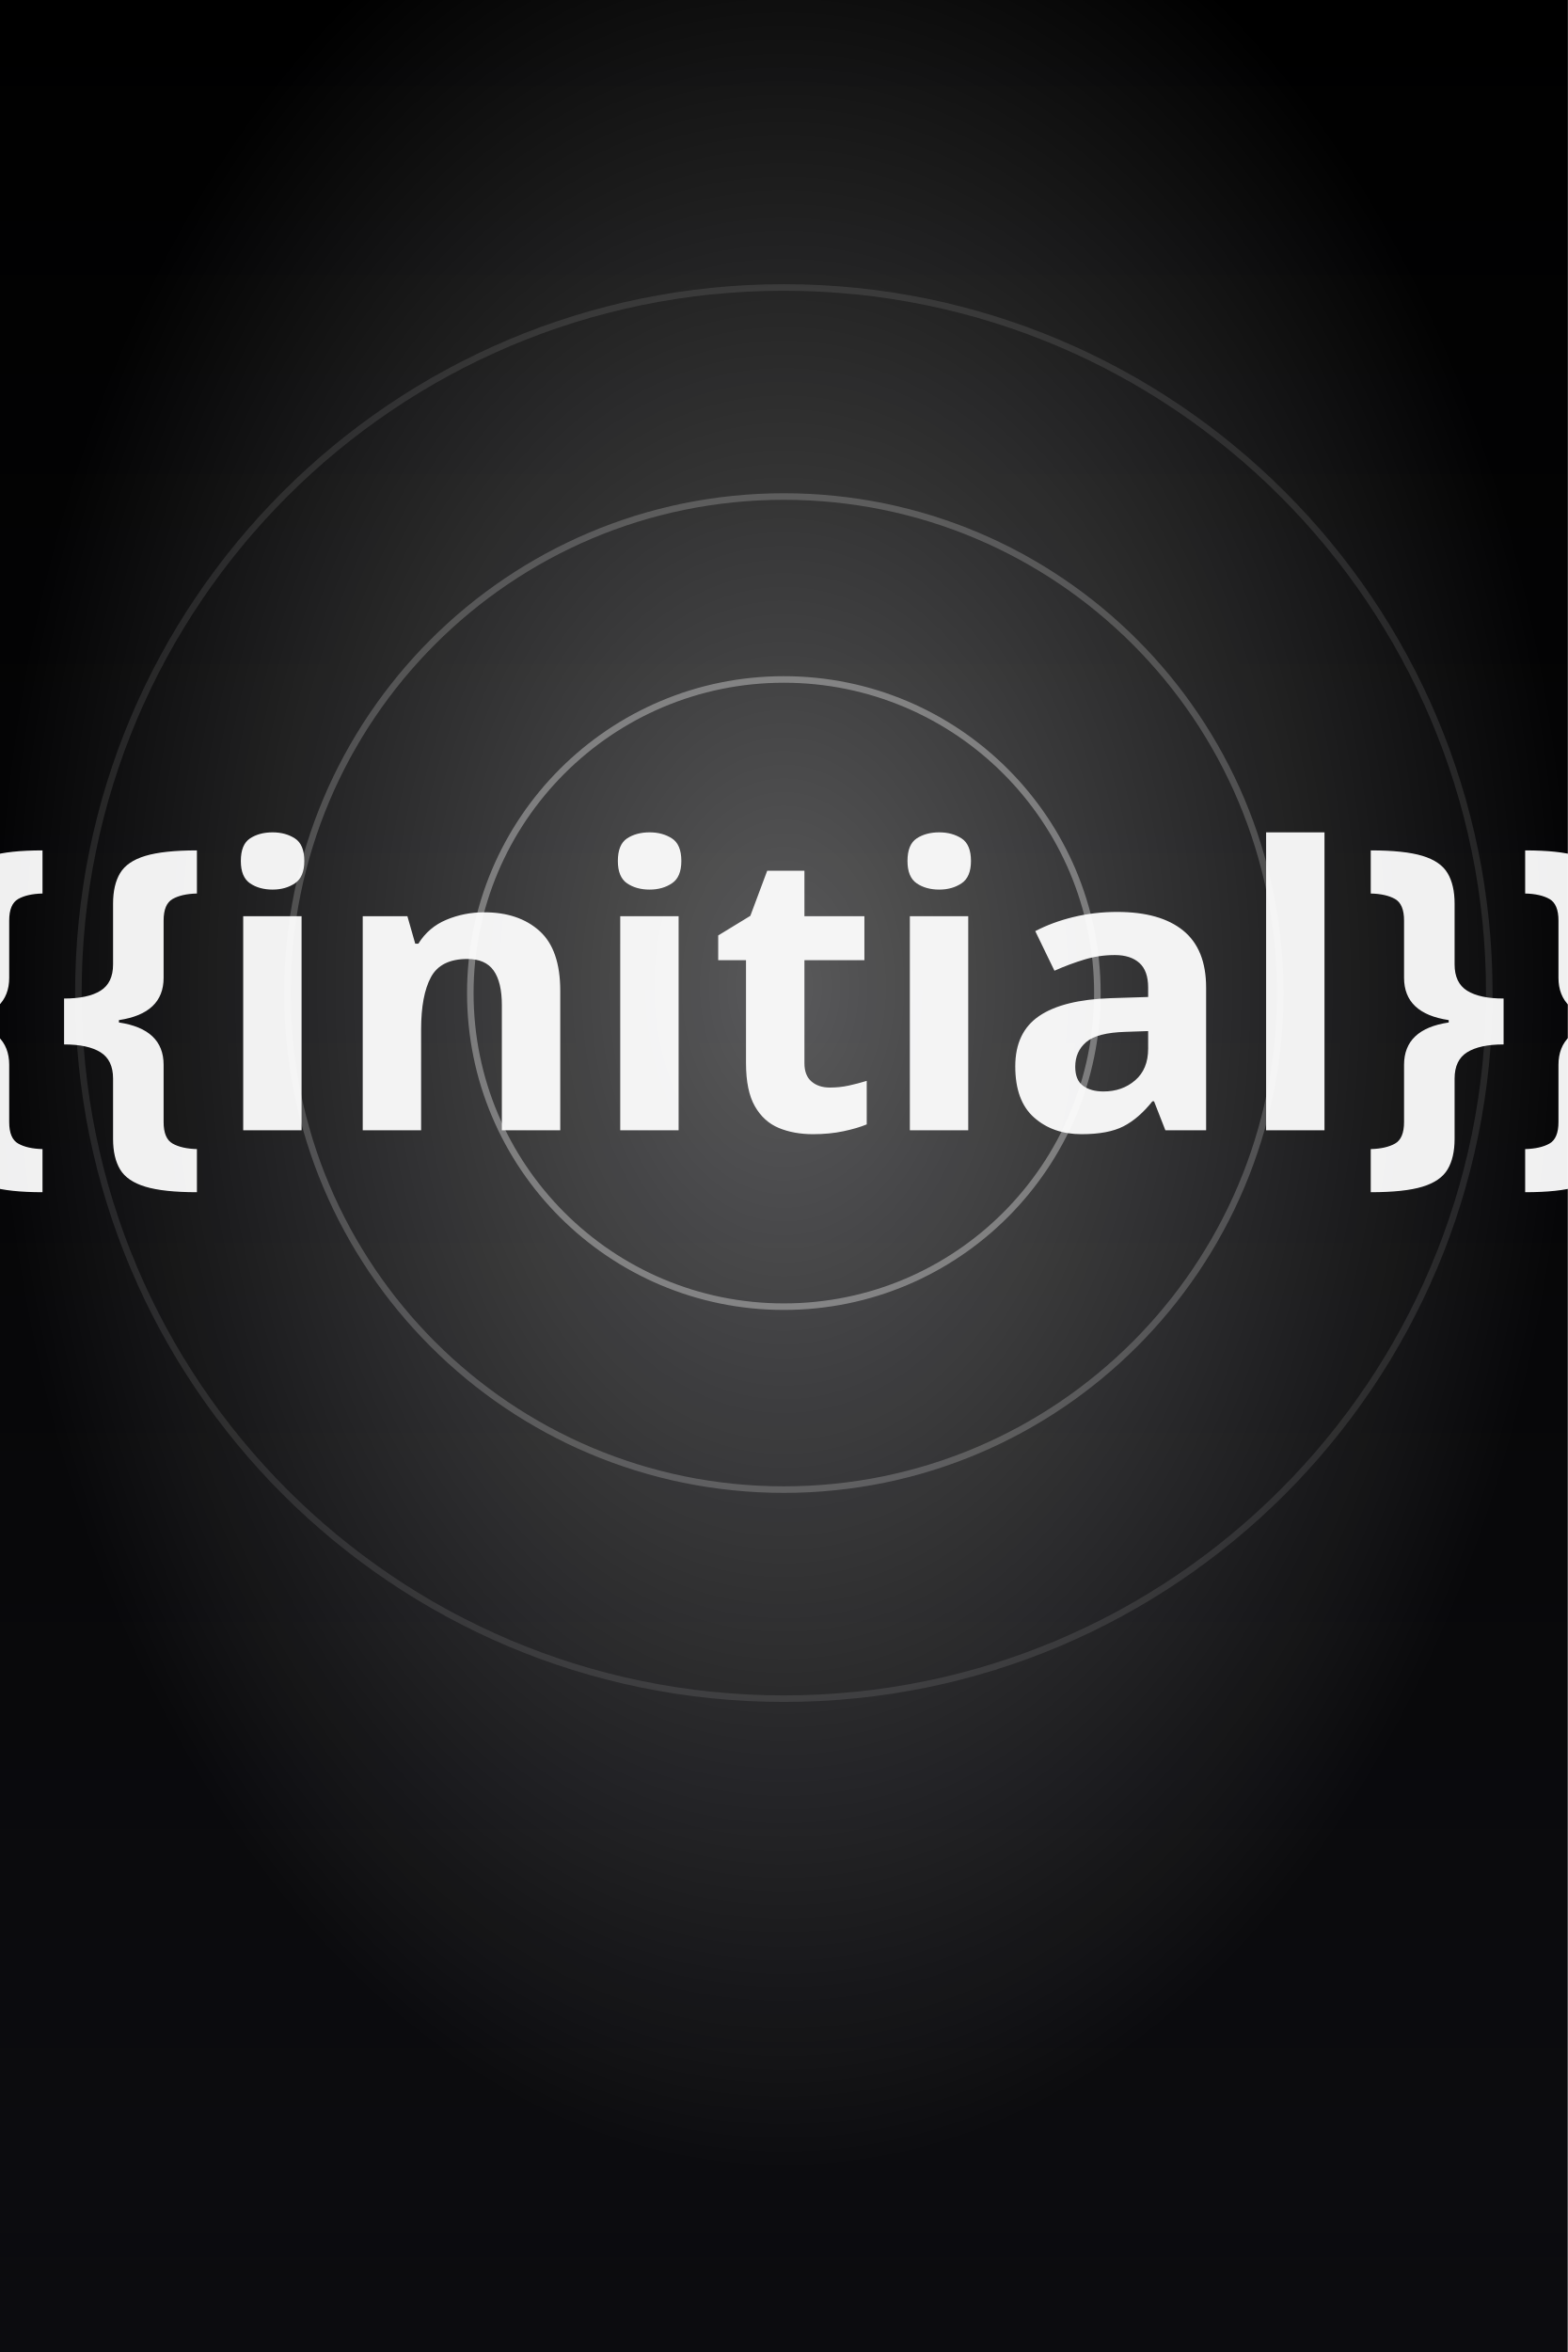
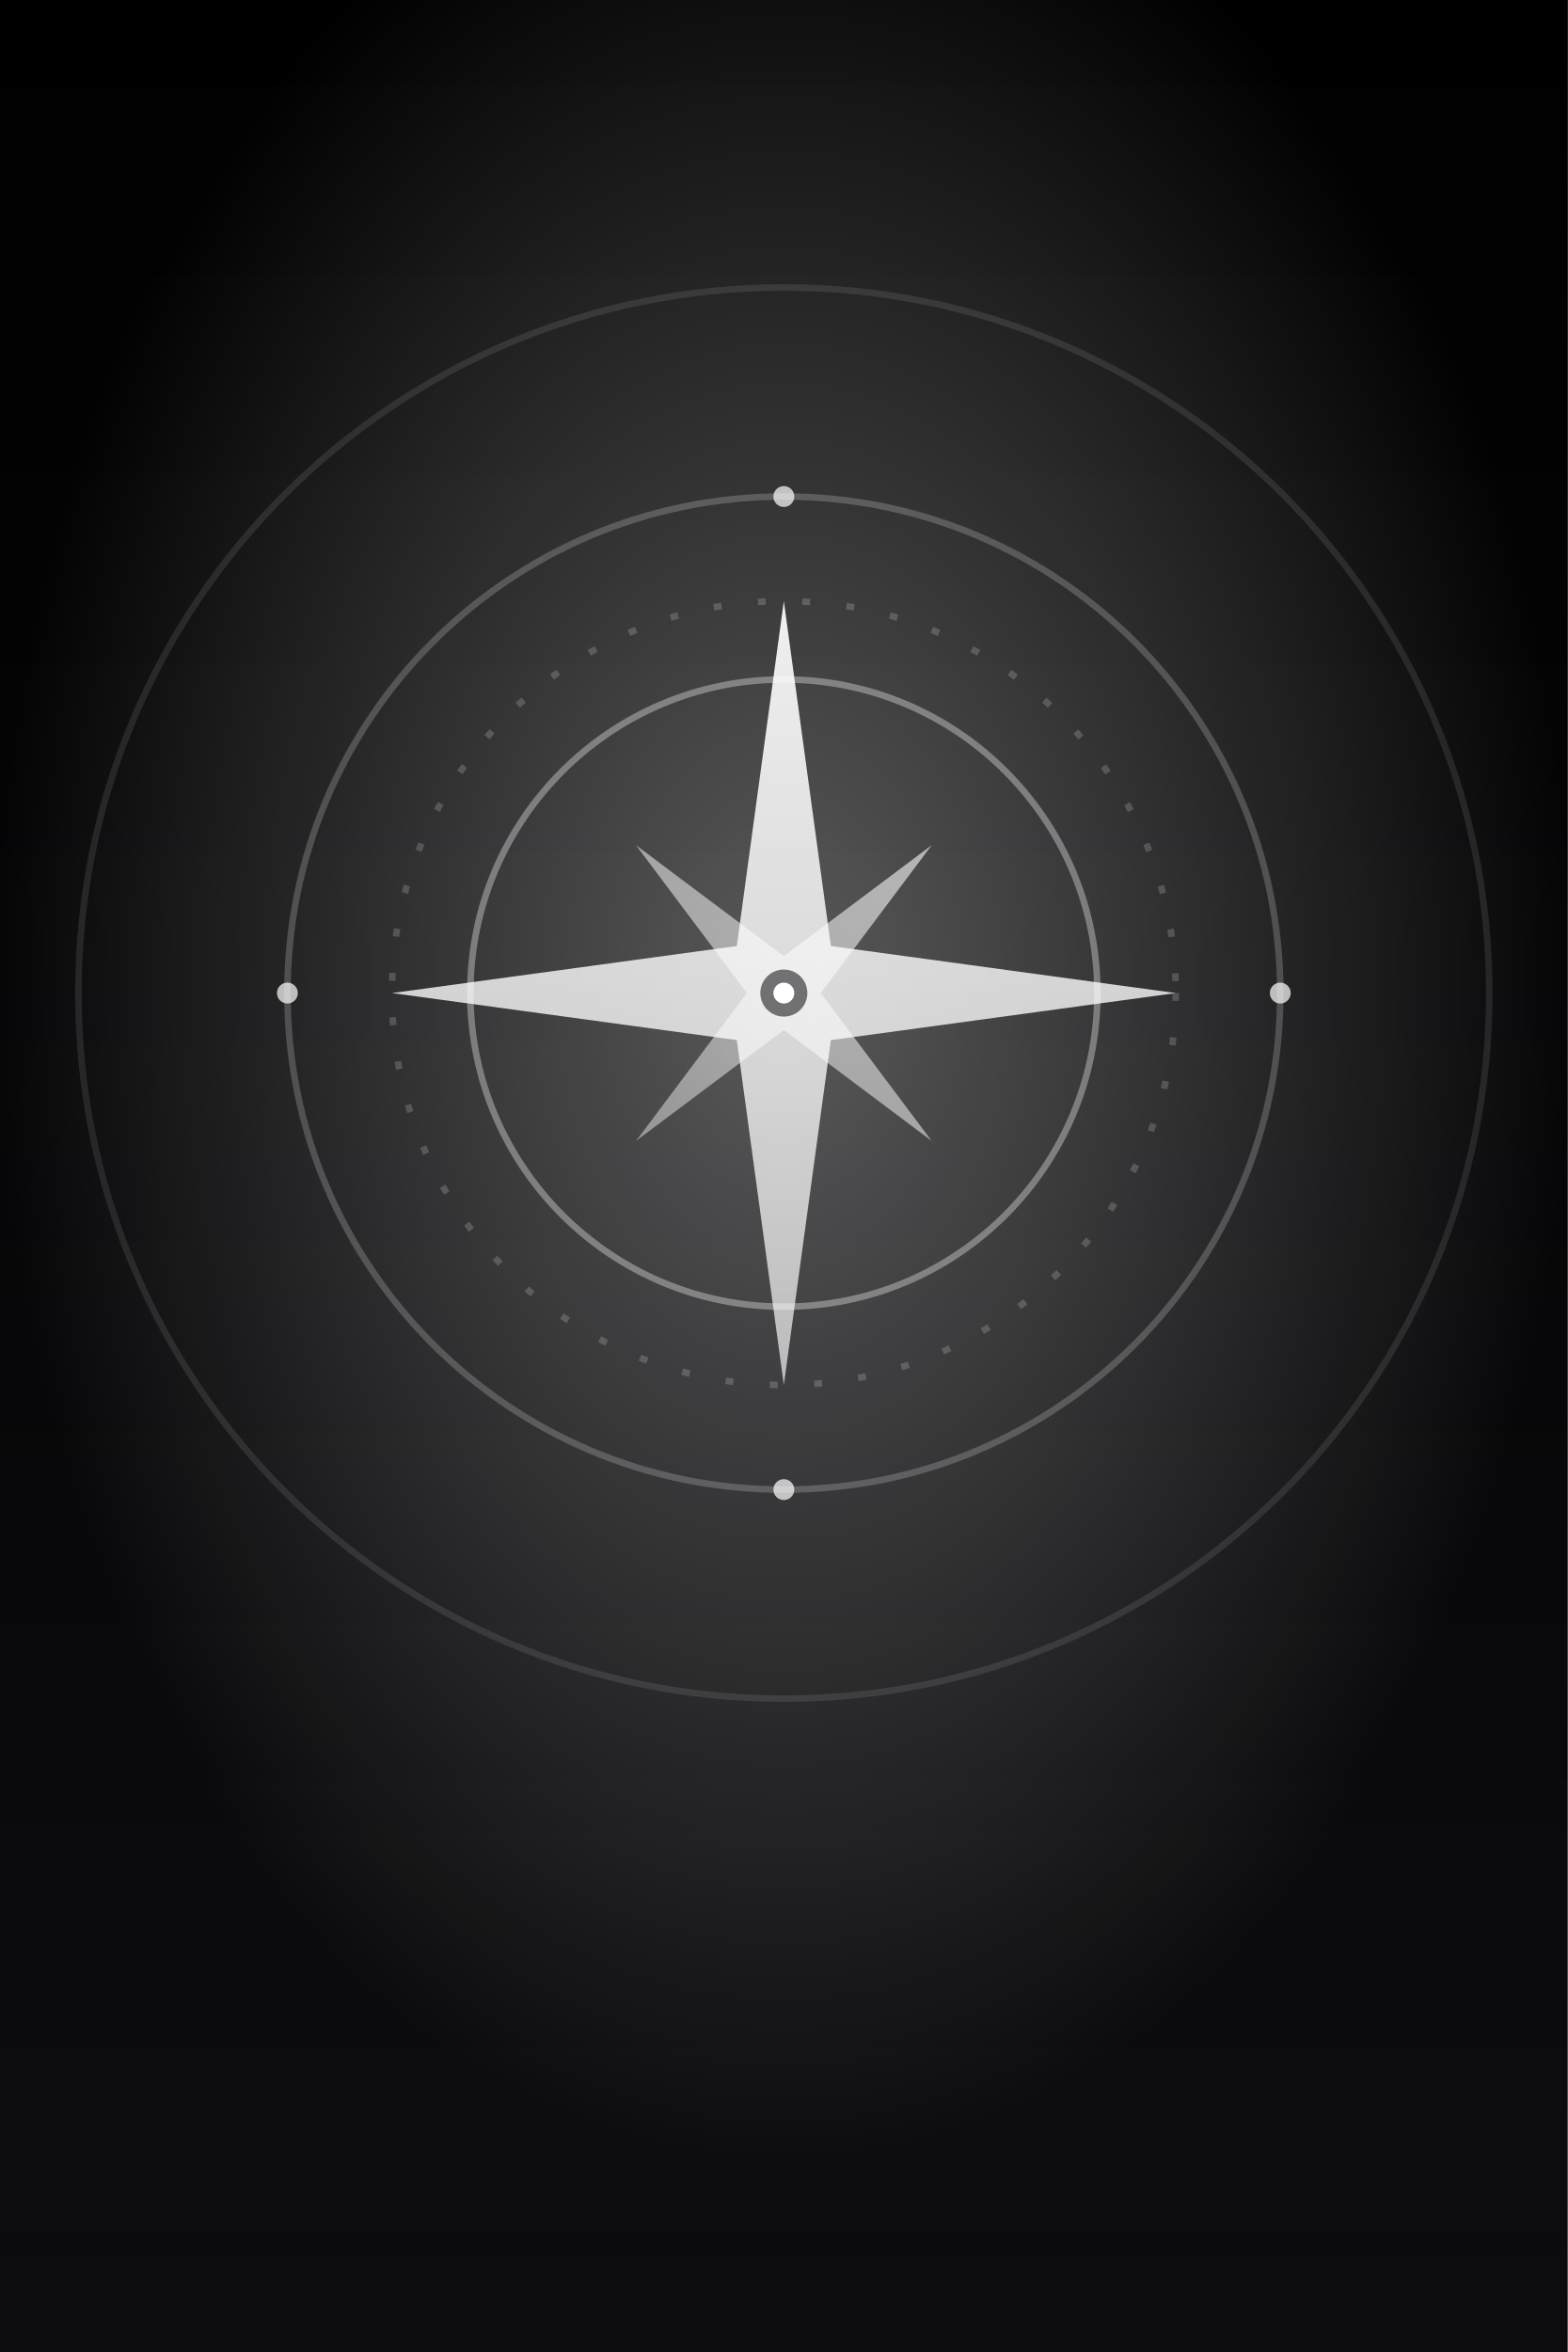
<svg xmlns="http://www.w3.org/2000/svg" viewBox="0 0 600 900">
  <defs>
    <linearGradient id="fade" x1="0" y1="0" x2="0" y2="1">
      <stop offset="0" stop-color="{{accent}}" />
      <stop offset="0.7" stop-color="{{accent}}" stop-opacity="0.28" />
      <stop offset="1" stop-color="#0c0c0f" stop-opacity="0" />
    </linearGradient>
    <radialGradient id="glow" cx="0.5" cy="0.42" r="0.5">
      <stop offset="0" stop-color="#ffffff" stop-opacity="0.34" />
      <stop offset="1" stop-color="#ffffff" stop-opacity="0" />
    </radialGradient>
+     <linearGradient id="sigil" x1="0" y1="0" x2="0" y2="1">
+       <stop offset="0" stop-color="#ffffff" />
+       <stop offset="1" stop-color="#ffffff" stop-opacity="0.7" />
+     </linearGradient>
  </defs>
  <rect width="600" height="900" fill="#0c0c0f" />
  <rect width="600" height="900" fill="url(#fade)" />
  <rect width="600" height="900" fill="url(#glow)" />
  <g fill="none" stroke="#ffffff" stroke-width="2.5">
    <circle cx="300" cy="380" r="120" stroke-opacity="0.34" />
    <circle cx="300" cy="380" r="190" stroke-opacity="0.2" />
    <circle cx="300" cy="380" r="270" stroke-opacity="0.1" />
+     <circle cx="300" cy="380" r="150" stroke-opacity="0.18" stroke-dasharray="3 14" />
  </g>
-   <text x="300" y="380" dy="0.35em" text-anchor="middle" font-family="Segoe UI, system-ui, sans-serif" font-size="150" font-weight="700" fill="#ffffff" fill-opacity="0.94">{{initial}}</text>
+   <g transform="translate(300 380)" fill="url(#sigil)">
+     <path d="M0 -150 L18 -18 L150 0 L18 18 L0 150 L-18 18 L-150 0 L-18 -18 Z" fill-opacity="0.92" />
+     <path d="M0 -80 L10 -10 L80 0 L10 10 L0 80 L-10 10 L-80 0 L-10 -10 Z" transform="rotate(45)" fill-opacity="0.6" />
+     <circle r="9" fill="#0c0c0f" fill-opacity="0.55" />
+     <circle r="4" fill="#ffffff" />
+   </g>
+   <g fill="#ffffff">
+     <circle cx="300" cy="190" r="4" fill-opacity="0.7" />
+     <circle cx="300" cy="570" r="4" fill-opacity="0.7" />
+     <circle cx="110" cy="380" r="4" fill-opacity="0.7" />
+     <circle cx="490" cy="380" r="4" fill-opacity="0.7" />
+   </g>
</svg>
